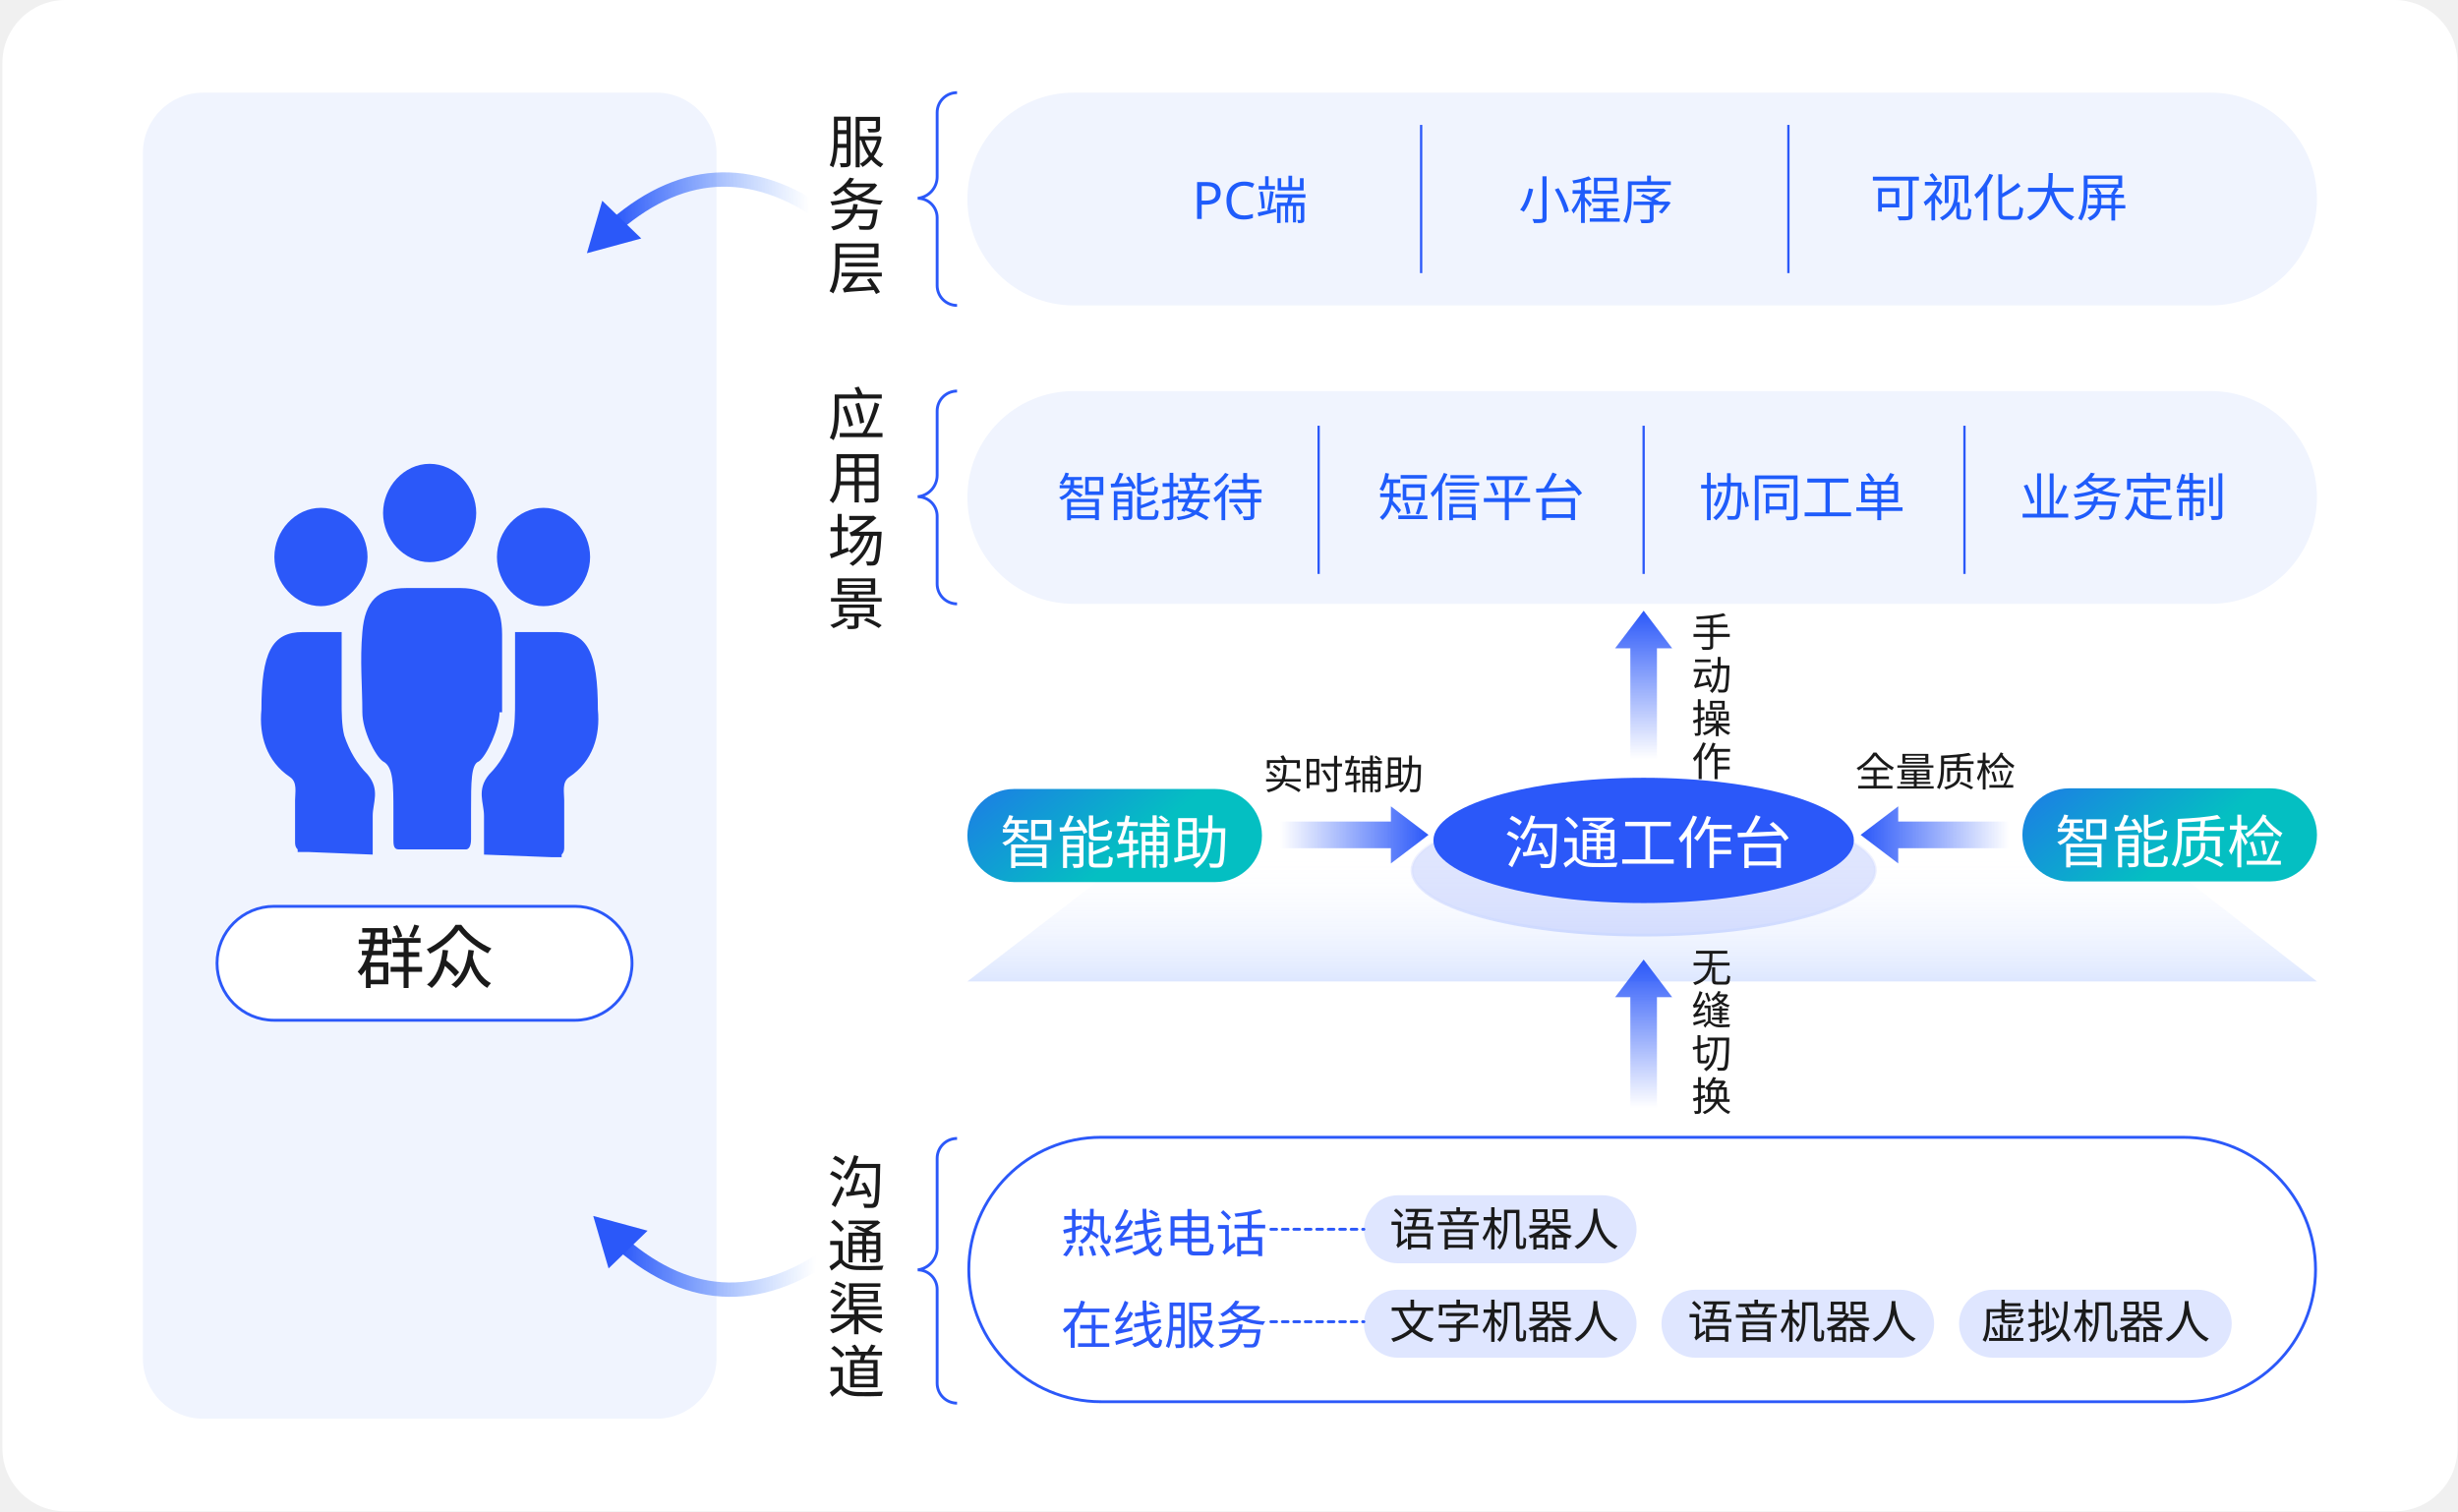
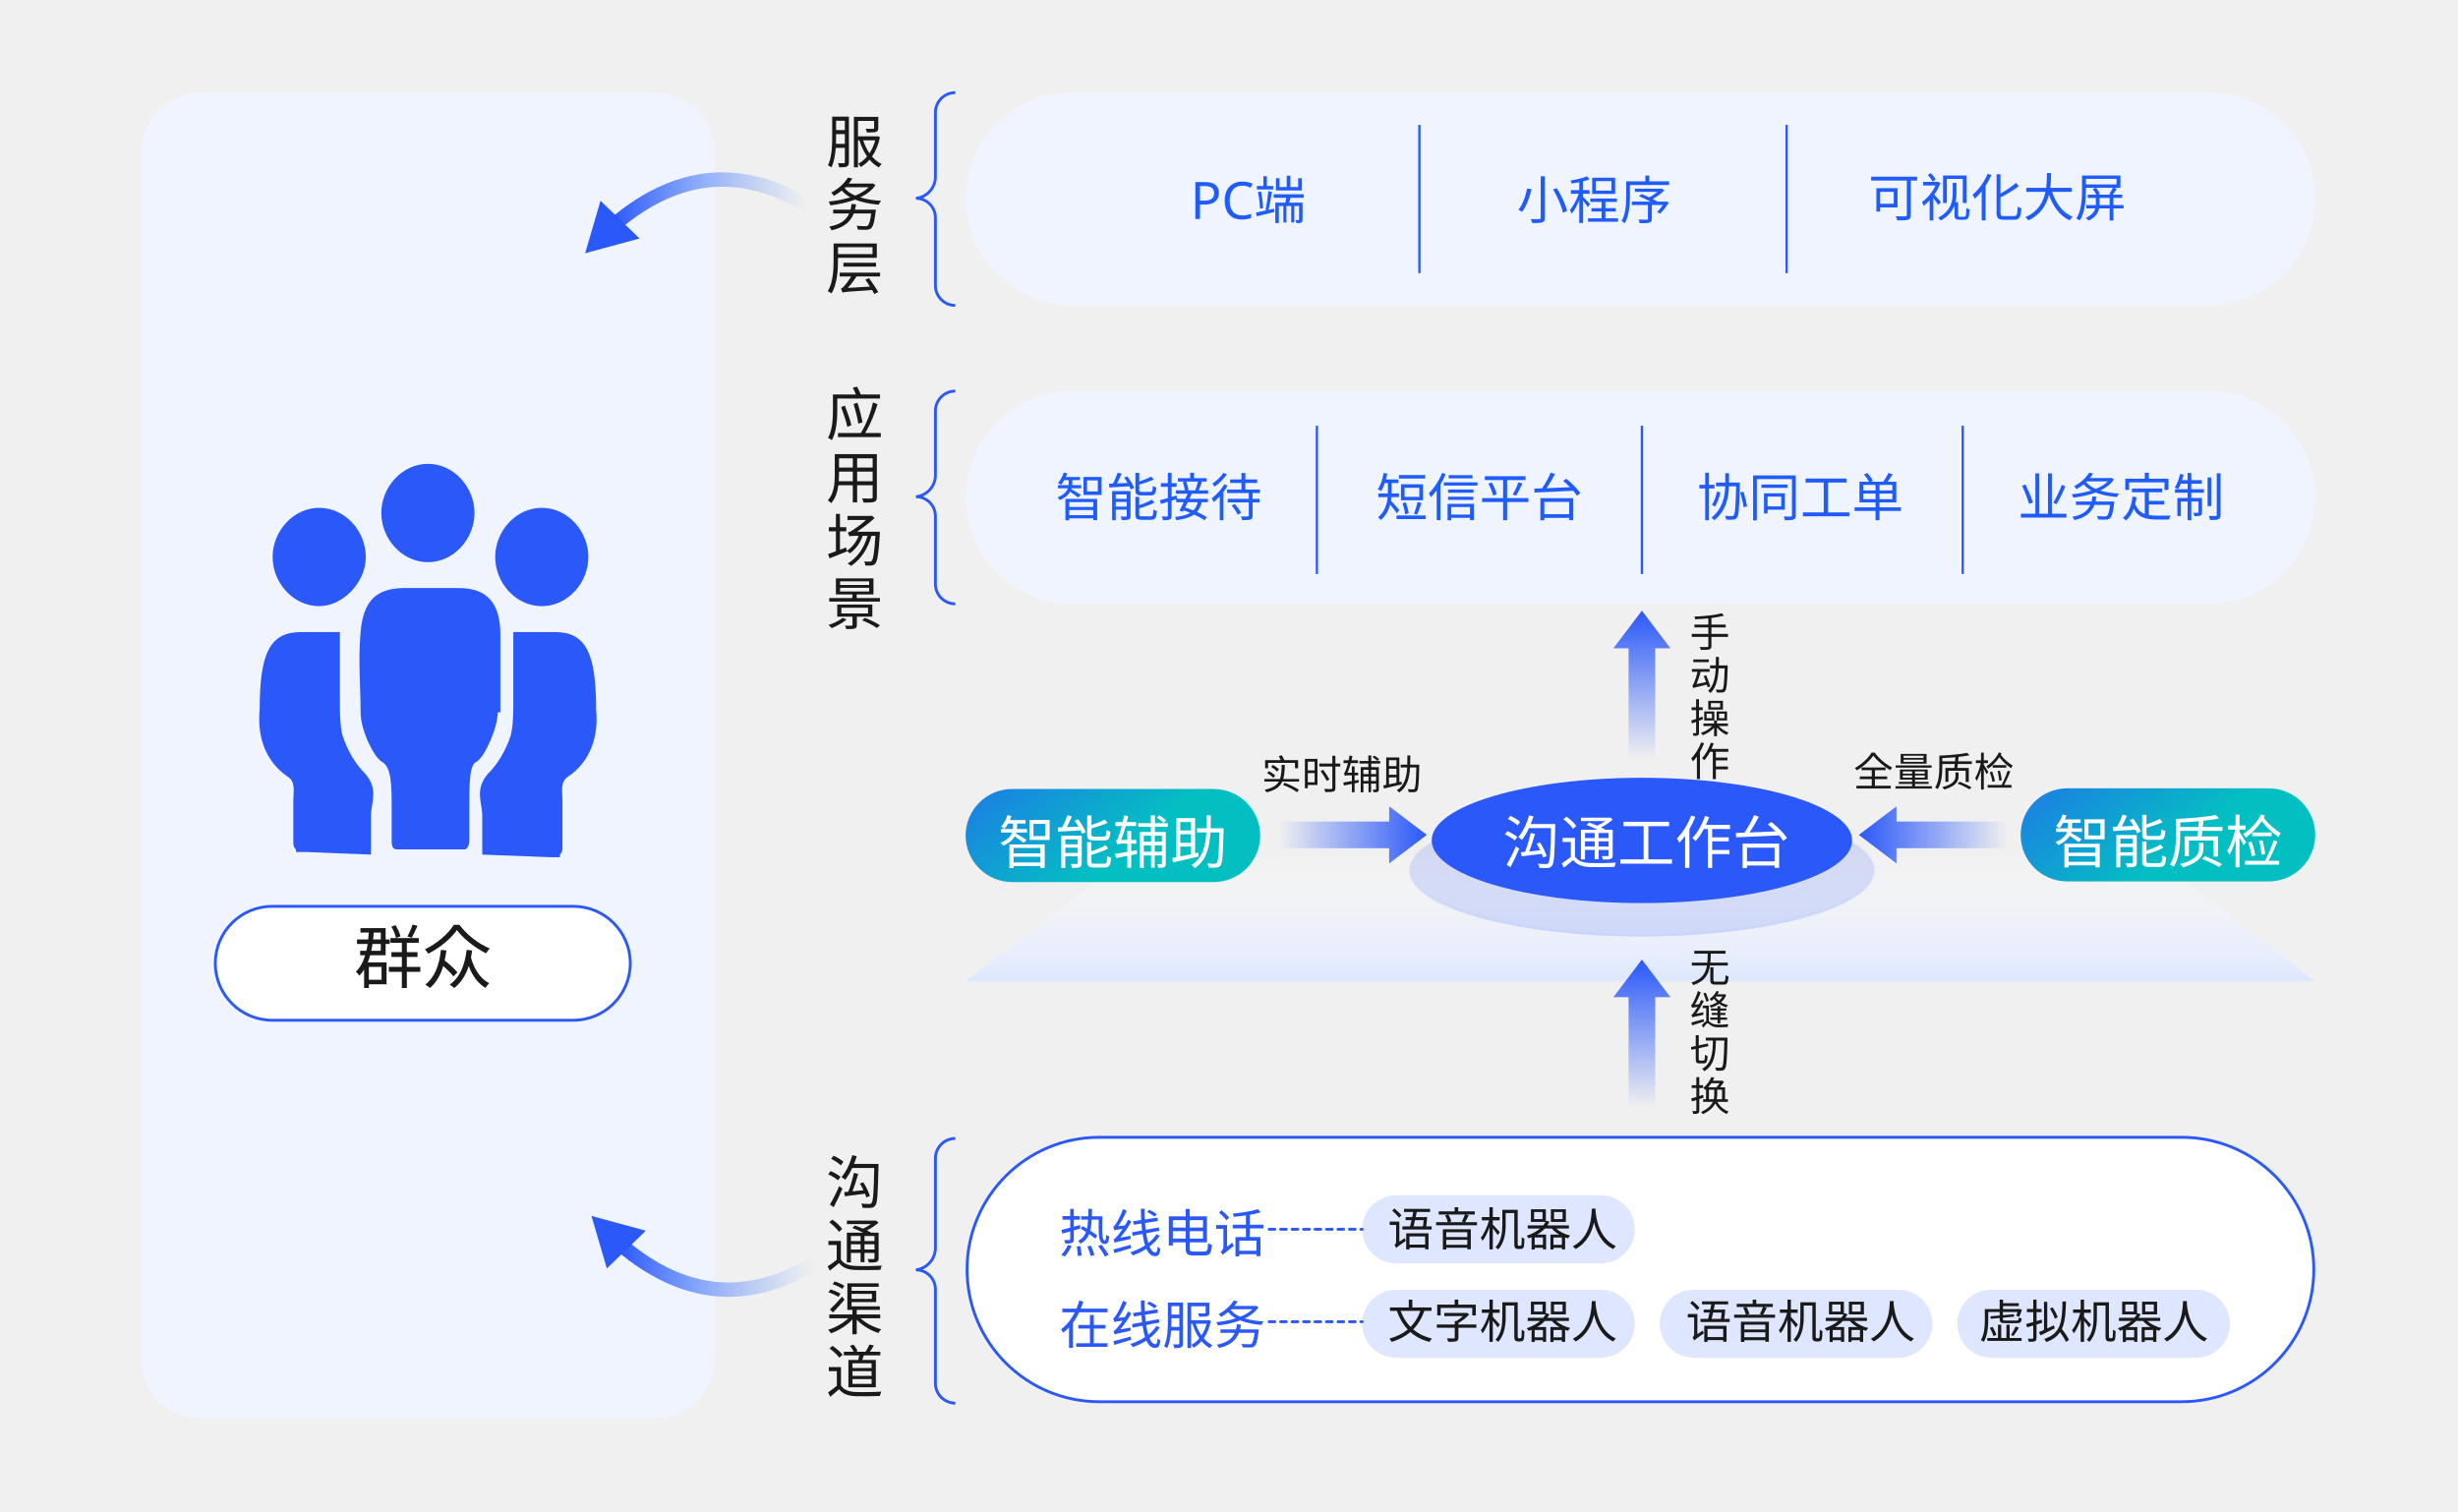
<svg xmlns="http://www.w3.org/2000/svg" width="857px" height="527px" viewBox="0 0 857 527" version="1.1">
  <defs>
    <linearGradient x1="50%" y1="0%" x2="50%" y2="100%" id="linearGradient-1">
      <stop stop-color="#FFFFFF" stop-opacity="0.088" offset="0%" />
      <stop stop-color="#DDE7FF" offset="100%" />
    </linearGradient>
    <linearGradient x1="50%" y1="0%" x2="50%" y2="100%" id="linearGradient-2">
      <stop stop-color="#2B58F9" offset="0%" />
      <stop stop-color="#2B58F9" offset="100%" />
    </linearGradient>
    <linearGradient x1="50%" y1="0%" x2="50%" y2="100%" id="linearGradient-3">
      <stop stop-color="#0014EC" stop-opacity="0" offset="0%" />
      <stop stop-color="#003EFF" offset="100%" />
    </linearGradient>
    <linearGradient x1="50%" y1="0%" x2="50%" y2="100%" id="linearGradient-4">
      <stop stop-color="#2B58F9" offset="0%" />
      <stop stop-color="#2B58F9" offset="100%" />
    </linearGradient>
    <linearGradient x1="-27.504%" y1="20.913%" x2="58.966%" y2="54.994%" id="linearGradient-5">
      <stop stop-color="#236CEE" offset="0%" />
      <stop stop-color="#04BFC2" offset="100%" />
    </linearGradient>
    <linearGradient x1="50%" y1="0%" x2="50%" y2="99.009%" id="linearGradient-6">
      <stop stop-color="#2B58F9" offset="0%" />
      <stop stop-color="#2B58F9" stop-opacity="0" offset="100%" />
    </linearGradient>
    <linearGradient x1="90.187%" y1="52.028%" x2="4.4408921e-14%" y2="50%" id="linearGradient-7">
      <stop stop-color="#5691FD" stop-opacity="0" offset="0%" />
      <stop stop-color="#2B58F9" offset="100%" />
    </linearGradient>
  </defs>
  <g id="页面-1" stroke="none" stroke-width="1" fill="none" fill-rule="evenodd">
-     <g id="画板" transform="translate(-1205, -151)">
-       <g id="编组-17" transform="translate(1205.831, 151)">
-         <rect id="矩形" fill="#FFFFFF" x="0" y="0" width="856" height="527" rx="22" />
-         <g id="编组-3" transform="translate(49, 32.298)">
-           <g id="编组-2">
-             <rect id="矩形" fill="#F0F4FE" x="0" y="0" width="199.983" height="462.404" rx="21" />
-             <rect id="矩形" stroke="#2B58F9" fill="#FFFFFF" x="25.837" y="283.734" width="144.689" height="39.721" rx="19.86" />
-             <text id="群众" font-family="PingFangSC-Semibold, PingFang SC" font-size="24" font-weight="500" fill="#1A1A1A">
-               <tspan x="74.182" y="310.284">群众</tspan>
-             </text>
-             <rect id="矩形" fill="#F0F4FE" x="287.452" y="0" width="470.548" height="74.202" rx="37.101" />
-             <text id="小程序" font-family="PingFangSC-Semibold, PingFang SC" font-size="18" font-weight="500" fill="#1F5CFB">
-               <tspan x="479.591" y="44.053">小程序</tspan>
-             </text>
-             <text id="PC端" font-family="PingFangSC-Semibold, PingFang SC" font-size="18" font-weight="500" letter-spacing="-0.001" fill="#1F5CFB">
-               <tspan x="365.797" y="44.053">PC端</tspan>
-             </text>
-             <text id="可视化大屏" font-family="PingFangSC-Semibold, PingFang SC" font-size="18" font-weight="500" fill="#1F5CFB">
-               <tspan x="602.15" y="43.148">可视化大屏</tspan>
-             </text>
-             <rect id="矩形备份" fill="#F0F4FE" x="287.452" y="104.064" width="470.548" height="74.202" rx="37.101" />
-             <rect id="矩形备份-2" stroke="#2B58F9" fill="#FFFFFF" x="287.952" y="364.27" width="469.548" height="92.205" rx="46.102" />
-             <rect id="矩形" fill="#DFE6FF" x="425.706" y="417.414" width="95.07" height="23.715" rx="11.857" />
-             <rect id="矩形备份-6" fill="#DFE6FF" x="425.706" y="384.489" width="95.07" height="23.715" rx="11.857" />
-             <rect id="矩形备份-4" fill="#DFE6FF" x="529.456" y="417.414" width="95.07" height="23.715" rx="11.857" />
-             <rect id="矩形备份-5" fill="#DFE6FF" x="633.207" y="417.414" width="95.07" height="23.715" rx="11.857" />
-             <text id="虚拟机器人" font-family="PingFangSC-Regular, PingFang SC" font-size="16" font-weight="normal" line-spacing="22" fill="#1A1A1A">
-               <tspan x="640.742" y="434.333">虚拟机器人</tspan>
-             </text>
-             <text id="语音机器人" font-family="PingFangSC-Regular, PingFang SC" font-size="16" font-weight="normal" line-spacing="22" fill="#1A1A1A">
-               <tspan x="538.522" y="434.333">语音机器人</tspan>
-             </text>
-             <text id="文字机器人" font-family="PingFangSC-Regular, PingFang SC" font-size="16" font-weight="normal" line-spacing="22" fill="#1A1A1A">
-               <tspan x="434.604" y="434.333">文字机器人</tspan>
-             </text>
-             <text id="在线服务" font-family="PingFangSC-Semibold, PingFang SC" font-size="18" font-weight="500" line-spacing="22" fill="#2B58F9">
-               <tspan x="320.028" y="436.333">在线服务</tspan>
-             </text>
-             <text id="语音机器人" font-family="PingFangSC-Regular, PingFang SC" font-size="16" font-weight="normal" line-spacing="22" fill="#1A1A1A">
-               <tspan x="434.604" y="402.096">语音机器人</tspan>
-             </text>
-             <text id="热线电话" font-family="PingFangSC-Semibold, PingFang SC" font-size="18" font-weight="500" line-spacing="22" fill="#2B58F9">
-               <tspan x="320.028" y="404.346">热线电话</tspan>
-             </text>
-             <polygon id="路径-3" fill="url(#linearGradient-1)" points="287.452 309.928 758 309.928 701.607 266.041 344.493 266.041" />
-             <text id="短信平台" font-family="PingFangSC-Semibold, PingFang SC" font-size="18" font-weight="500" fill="#1F5CFB">
-               <tspan x="430.578" y="147.664">短信平台</tspan>
-             </text>
-             <text id="智能接待" font-family="PingFangSC-Semibold, PingFang SC" font-size="18" font-weight="500" fill="#1F5CFB">
-               <tspan x="318.721" y="147.664">智能接待</tspan>
-             </text>
-             <text id="协同工单" font-family="PingFangSC-Semibold, PingFang SC" font-size="18" font-weight="500" fill="#1F5CFB">
-               <tspan x="542.435" y="147.664">协同工单</tspan>
-             </text>
-             <text id="业务定制" font-family="PingFangSC-Semibold, PingFang SC" font-size="18" font-weight="500" fill="#1F5CFB">
-               <tspan x="654.293" y="147.664">业务定制</tspan>
-             </text>
-             <text id="实时辅助" font-family="PingFangSC-Regular, PingFang SC" font-size="14" font-weight="normal" line-spacing="22" fill="#1A1A1A">
-               <tspan x="390.604" y="242.907">实时辅助</tspan>
-             </text>
-             <ellipse id="椭圆形备份" stroke="url(#linearGradient-3)" fill="url(#linearGradient-2)" opacity="0.154" cx="523.237" cy="271.12" rx="80.76" ry="22.62" />
-             <ellipse id="椭圆形备份-2" fill="url(#linearGradient-4)" cx="523.237" cy="260.751" rx="73.297" ry="21.843" />
-             <text id="沟通工作台" font-family="PingFangSC-Semibold, PingFang SC" font-size="20" font-weight="500" line-spacing="22" fill="#FFFFFF">
-               <tspan x="474.717" y="268.797">沟通工作台</tspan>
-             </text>
-             <text id="手动-操作" font-family="PingFangSC-Regular, PingFang SC" font-size="14" font-weight="normal" line-spacing="15" fill="#1A1A1A">
-               <tspan x="539.917" y="193.262">手</tspan>
-               <tspan x="539.917" y="208.262">动</tspan>
-               <tspan x="539.917" y="223.262">操</tspan>
-               <tspan x="539.917" y="238.262">作</tspan>
-             </text>
-             <text id="无缝-切换" font-family="PingFangSC-Regular, PingFang SC" font-size="14" font-weight="normal" line-spacing="15" fill="#1A1A1A">
-               <tspan x="539.917" y="310.051">无</tspan>
-               <tspan x="539.917" y="325.051">缝</tspan>
-               <tspan x="539.917" y="340.051">切</tspan>
-               <tspan x="539.917" y="355.051">换</tspan>
-             </text>
-             <text id="全量质检" font-family="PingFangSC-Regular, PingFang SC" font-size="14" font-weight="normal" line-spacing="22" fill="#1A1A1A">
-               <tspan x="596.98" y="241.907">全量质检</tspan>
-             </text>
-             <text id="服务层" fill-rule="nonzero" font-family="PingFangSC-Semibold, PingFang SC" font-size="20" font-weight="500" line-spacing="22" fill="#1A1A1A">
-               <tspan x="238.765" y="24.452">服</tspan>
-               <tspan x="238.765" y="46.452">务</tspan>
-               <tspan x="238.765" y="68.452">层</tspan>
-             </text>
-             <text id="应用场景" fill-rule="nonzero" font-family="PingFangSC-Semibold, PingFang SC" font-size="20" font-weight="500" line-spacing="22" fill="#1A1A1A">
-               <tspan x="238.765" y="119.467">应</tspan>
-               <tspan x="238.765" y="141.467">用</tspan>
-               <tspan x="238.765" y="163.467">场</tspan>
-               <tspan x="238.765" y="185.467">景</tspan>
-             </text>
-             <text id="沟通渠道" fill-rule="nonzero" font-family="PingFangSC-Semibold, PingFang SC" font-size="20" font-weight="500" line-spacing="22" fill="#1A1A1A">
-               <tspan x="238.765" y="387.317">沟</tspan>
-               <tspan x="238.765" y="409.317">通</tspan>
-               <tspan x="238.765" y="431.317">渠</tspan>
-               <tspan x="238.765" y="453.317">道</tspan>
-             </text>
-             <line x1="445.659" y1="11.252" x2="445.659" y2="62.936" id="路径-4" stroke="#2B58F9" stroke-width="0.8" />
-             <line x1="409.92" y1="116.147" x2="409.92" y2="167.831" id="路径-4备份-2" stroke="#2B58F9" stroke-width="0.8" />
-             <line x1="523.237" y1="116.147" x2="523.237" y2="167.831" id="路径-4备份-3" stroke="#2B58F9" stroke-width="0.8" />
-             <line x1="635.094" y1="116.147" x2="635.094" y2="167.831" id="路径-4备份-4" stroke="#2B58F9" stroke-width="0.8" />
-             <line x1="573.707" y1="11.252" x2="573.707" y2="62.936" id="路径-4备份" stroke="#2B58F9" stroke-width="0.8" />
-             <rect id="矩形" fill="url(#linearGradient-5)" x="655.294" y="242.591" width="102.706" height="32.458" rx="16.229" />
-             <rect id="矩形备份-3" fill="url(#linearGradient-5)" x="287.452" y="242.818" width="102.706" height="32.458" rx="16.229" />
-             <text id="智能辅助" font-family="PingFangSC-Semibold, PingFang SC" font-size="20" font-weight="500" line-spacing="22" fill="#FFFFFF">
-               <tspan x="298.805" y="268.797">智能辅助</tspan>
-             </text>
-             <text id="智能质检" font-family="PingFangSC-Semibold, PingFang SC" font-size="20" font-weight="500" line-spacing="22" fill="#FFFFFF">
-               <tspan x="666.647" y="268.57">智能质检</tspan>
-             </text>
-             <path d="M523.237,180.645 L533.19,193.764 L527.877,193.763 L527.878,232.843 L518.596,232.843 L518.595,193.763 L513.283,193.764 L523.237,180.645 Z" id="形状结合" fill="url(#linearGradient-6)" />
-             <path d="M523.237,302.296 L533.19,315.415 L527.877,315.414 L527.878,354.495 L518.596,354.495 L518.595,315.414 L513.283,315.415 L523.237,302.296 Z" id="形状结合备份" fill="url(#linearGradient-6)" />
-             <path d="M422.136,232.721 L432.09,245.84 L426.776,245.839 L426.777,284.919 L417.495,284.919 L417.494,245.839 L412.182,245.84 L422.136,232.721 Z" id="形状结合备份-2" fill="url(#linearGradient-6)" transform="translate(422.1359, 258.8203) rotate(90) translate(-422.1359, -258.8203) " />
-             <path d="M624.98,232.721 L634.934,245.84 L629.62,245.839 L629.621,284.919 L620.339,284.919 L620.338,245.839 L615.026,245.84 L624.98,232.721 Z" id="形状结合备份-3" fill="url(#linearGradient-6)" transform="translate(624.9797, 258.8203) scale(-1, 1) rotate(90) translate(-624.9797, -258.8203) " />
-             <line x1="393.267" y1="396.346" x2="425.706" y2="396.346" id="路径-6" stroke="#2B58F9" stroke-linecap="round" stroke-linejoin="round" stroke-dasharray="2" />
-             <line x1="393.267" y1="428.583" x2="425.706" y2="428.583" id="路径-6备份" stroke="#2B58F9" stroke-linecap="round" stroke-linejoin="round" stroke-dasharray="2" />
-             <g id="编组" transform="translate(154.7957, 26.2421)">
-               <path d="M9.442,16.044 C35.806,-2.176 61.052,0.117 85.179,22.924" id="路径-7" stroke="url(#linearGradient-7)" stroke-width="5" stroke-linecap="round" stroke-linejoin="round" transform="translate(47.31062, 13.41493) rotate(-6) translate(-47.31062, -13.41493) " />
-               <polygon id="路径-8" fill="#2B58F9" transform="translate(9.902601, 21.11245) rotate(4) translate(-9.902601, -21.11245) " points="0.627 30.427 19.178 23.971 4.691 11.798" />
-             </g>
-             <g id="编组备份" transform="translate(199.9829, 405.9316) scale(1, -1) translate(-199.9829, -405.9316) translate(157.0002, 390.406)">
-               <path d="M9.442,16.044 C35.806,-2.176 61.052,0.117 85.179,22.924" id="路径-7" stroke="url(#linearGradient-7)" stroke-width="5" stroke-linecap="round" stroke-linejoin="round" transform="translate(47.31062, 13.41493) rotate(-6) translate(-47.31062, -13.41493) " />
-               <polygon id="路径-8" fill="#2B58F9" transform="translate(9.902601, 21.11245) rotate(4) translate(-9.902601, -21.11245) " points="0.627 30.427 19.178 23.971 4.691 11.798" />
-             </g>
-             <path d="M283.856,0 C280.022,7.04329776e-16 276.914,3.108 276.914,6.942 L276.914,29.345 C276.914,33.215 273.983,36.456 270.132,36.843 L270.132,36.843 L270.132,36.843 C273.878,36.843 276.914,39.879 276.914,43.624 L276.914,67.259 C276.914,71.094 280.022,74.202 283.856,74.202 L283.856,74.202 L283.856,74.202" id="路径-9" stroke="#2B58F9" />
-             <path d="M283.856,104.064 C280.022,104.064 276.914,107.172 276.914,111.006 L276.914,133.409 C276.914,137.279 273.983,140.519 270.132,140.907 L270.132,140.907 L270.132,140.907 C273.878,140.907 276.914,143.943 276.914,147.688 L276.914,171.323 C276.914,175.157 280.022,178.265 283.856,178.265 L283.856,178.265 L283.856,178.265" id="路径-9备份" stroke="#2B58F9" />
-             <path d="M283.856,364.675 C280.022,364.675 276.914,367.783 276.914,371.617 L276.914,402.821 C276.914,406.726 274.007,410.019 270.132,410.504 L270.132,410.504 L270.132,410.504 C273.878,410.504 276.914,413.54 276.914,417.285 L276.914,450.032 C276.914,453.866 280.022,456.975 283.856,456.975 L283.856,456.975 L283.856,456.975" id="路径-9备份-2" stroke="#2B58F9" />
+     <g id="画板" transform="translate(-1207, -151)">
+       <g id="编组-3" transform="translate(1256.223, 183.298)">
+         <g id="编组-2">
+           <rect id="矩形" fill="#F0F4FE" x="0" y="0" width="199.983" height="462.404" rx="21" />
+           <rect id="矩形" stroke="#2B58F9" fill="#FFFFFF" x="25.837" y="283.734" width="144.689" height="39.721" rx="19.86" />
+           <text id="群众" font-family="PingFangSC-Semibold, PingFang SC" font-size="24" font-weight="500" fill="#1A1A1A">
+             <tspan x="74.182" y="310.284">群众</tspan>
+           </text>
+           <rect id="矩形" fill="#F0F4FE" x="287.452" y="0" width="470.548" height="74.202" rx="37.101" />
+           <text id="小程序" font-family="PingFangSC-Semibold, PingFang SC" font-size="18" font-weight="500" fill="#1F5CFB">
+             <tspan x="479.591" y="44.053">小程序</tspan>
+           </text>
+           <text id="PC端" font-family="PingFangSC-Semibold, PingFang SC" font-size="18" font-weight="500" letter-spacing="-0.001" fill="#1F5CFB">
+             <tspan x="365.797" y="44.053">PC端</tspan>
+           </text>
+           <text id="可视化大屏" font-family="PingFangSC-Semibold, PingFang SC" font-size="18" font-weight="500" fill="#1F5CFB">
+             <tspan x="602.15" y="43.148">可视化大屏</tspan>
+           </text>
+           <rect id="矩形备份" fill="#F0F4FE" x="287.452" y="104.064" width="470.548" height="74.202" rx="37.101" />
+           <rect id="矩形备份-2" stroke="#2B58F9" fill="#FFFFFF" x="287.952" y="364.27" width="469.548" height="92.205" rx="46.102" />
+           <rect id="矩形" fill="#DFE6FF" x="425.706" y="417.414" width="95.07" height="23.715" rx="11.857" />
+           <rect id="矩形备份-6" fill="#DFE6FF" x="425.706" y="384.489" width="95.07" height="23.715" rx="11.857" />
+           <rect id="矩形备份-4" fill="#DFE6FF" x="529.456" y="417.414" width="95.07" height="23.715" rx="11.857" />
+           <rect id="矩形备份-5" fill="#DFE6FF" x="633.207" y="417.414" width="95.07" height="23.715" rx="11.857" />
+           <text id="虚拟机器人" font-family="PingFangSC-Regular, PingFang SC" font-size="16" font-weight="normal" line-spacing="22" fill="#1A1A1A">
+             <tspan x="640.742" y="434.333">虚拟机器人</tspan>
+           </text>
+           <text id="语音机器人" font-family="PingFangSC-Regular, PingFang SC" font-size="16" font-weight="normal" line-spacing="22" fill="#1A1A1A">
+             <tspan x="538.522" y="434.333">语音机器人</tspan>
+           </text>
+           <text id="文字机器人" font-family="PingFangSC-Regular, PingFang SC" font-size="16" font-weight="normal" line-spacing="22" fill="#1A1A1A">
+             <tspan x="434.604" y="434.333">文字机器人</tspan>
+           </text>
+           <text id="在线服务" font-family="PingFangSC-Semibold, PingFang SC" font-size="18" font-weight="500" line-spacing="22" fill="#2B58F9">
+             <tspan x="320.028" y="436.333">在线服务</tspan>
+           </text>
+           <text id="语音机器人" font-family="PingFangSC-Regular, PingFang SC" font-size="16" font-weight="normal" line-spacing="22" fill="#1A1A1A">
+             <tspan x="434.604" y="402.096">语音机器人</tspan>
+           </text>
+           <text id="热线电话" font-family="PingFangSC-Semibold, PingFang SC" font-size="18" font-weight="500" line-spacing="22" fill="#2B58F9">
+             <tspan x="320.028" y="404.346">热线电话</tspan>
+           </text>
+           <polygon id="路径-3" fill="url(#linearGradient-1)" points="287.452 309.928 758 309.928 701.607 266.041 344.493 266.041" />
+           <text id="短信平台" font-family="PingFangSC-Semibold, PingFang SC" font-size="18" font-weight="500" fill="#1F5CFB">
+             <tspan x="430.578" y="147.664">短信平台</tspan>
+           </text>
+           <text id="智能接待" font-family="PingFangSC-Semibold, PingFang SC" font-size="18" font-weight="500" fill="#1F5CFB">
+             <tspan x="318.721" y="147.664">智能接待</tspan>
+           </text>
+           <text id="协同工单" font-family="PingFangSC-Semibold, PingFang SC" font-size="18" font-weight="500" fill="#1F5CFB">
+             <tspan x="542.435" y="147.664">协同工单</tspan>
+           </text>
+           <text id="业务定制" font-family="PingFangSC-Semibold, PingFang SC" font-size="18" font-weight="500" fill="#1F5CFB">
+             <tspan x="654.293" y="147.664">业务定制</tspan>
+           </text>
+           <text id="实时辅助" font-family="PingFangSC-Regular, PingFang SC" font-size="14" font-weight="normal" line-spacing="22" fill="#1A1A1A">
+             <tspan x="390.604" y="242.907">实时辅助</tspan>
+           </text>
+           <ellipse id="椭圆形备份" stroke="url(#linearGradient-3)" fill="url(#linearGradient-2)" opacity="0.154" cx="523.237" cy="271.12" rx="80.76" ry="22.62" />
+           <ellipse id="椭圆形备份-2" fill="url(#linearGradient-4)" cx="523.237" cy="260.751" rx="73.297" ry="21.843" />
+           <text id="沟通工作台" font-family="PingFangSC-Semibold, PingFang SC" font-size="20" font-weight="500" line-spacing="22" fill="#FFFFFF">
+             <tspan x="474.717" y="268.797">沟通工作台</tspan>
+           </text>
+           <text id="手动-操作" font-family="PingFangSC-Regular, PingFang SC" font-size="14" font-weight="normal" line-spacing="15" fill="#1A1A1A">
+             <tspan x="539.917" y="193.262">手</tspan>
+             <tspan x="539.917" y="208.262">动</tspan>
+             <tspan x="539.917" y="223.262">操</tspan>
+             <tspan x="539.917" y="238.262">作</tspan>
+           </text>
+           <text id="无缝-切换" font-family="PingFangSC-Regular, PingFang SC" font-size="14" font-weight="normal" line-spacing="15" fill="#1A1A1A">
+             <tspan x="539.917" y="310.051">无</tspan>
+             <tspan x="539.917" y="325.051">缝</tspan>
+             <tspan x="539.917" y="340.051">切</tspan>
+             <tspan x="539.917" y="355.051">换</tspan>
+           </text>
+           <text id="全量质检" font-family="PingFangSC-Regular, PingFang SC" font-size="14" font-weight="normal" line-spacing="22" fill="#1A1A1A">
+             <tspan x="596.98" y="241.907">全量质检</tspan>
+           </text>
+           <text id="服务层" fill-rule="nonzero" font-family="PingFangSC-Semibold, PingFang SC" font-size="20" font-weight="500" line-spacing="22" fill="#1A1A1A">
+             <tspan x="238.765" y="24.452">服</tspan>
+             <tspan x="238.765" y="46.452">务</tspan>
+             <tspan x="238.765" y="68.452">层</tspan>
+           </text>
+           <text id="应用场景" fill-rule="nonzero" font-family="PingFangSC-Semibold, PingFang SC" font-size="20" font-weight="500" line-spacing="22" fill="#1A1A1A">
+             <tspan x="238.765" y="119.467">应</tspan>
+             <tspan x="238.765" y="141.467">用</tspan>
+             <tspan x="238.765" y="163.467">场</tspan>
+             <tspan x="238.765" y="185.467">景</tspan>
+           </text>
+           <text id="沟通渠道" fill-rule="nonzero" font-family="PingFangSC-Semibold, PingFang SC" font-size="20" font-weight="500" line-spacing="22" fill="#1A1A1A">
+             <tspan x="238.765" y="387.317">沟</tspan>
+             <tspan x="238.765" y="409.317">通</tspan>
+             <tspan x="238.765" y="431.317">渠</tspan>
+             <tspan x="238.765" y="453.317">道</tspan>
+           </text>
+           <line x1="445.659" y1="11.252" x2="445.659" y2="62.936" id="路径-4" stroke="#2B58F9" stroke-width="0.8" />
+           <line x1="409.92" y1="116.147" x2="409.92" y2="167.831" id="路径-4备份-2" stroke="#2B58F9" stroke-width="0.8" />
+           <line x1="523.237" y1="116.147" x2="523.237" y2="167.831" id="路径-4备份-3" stroke="#2B58F9" stroke-width="0.8" />
+           <line x1="635.094" y1="116.147" x2="635.094" y2="167.831" id="路径-4备份-4" stroke="#2B58F9" stroke-width="0.8" />
+           <line x1="573.707" y1="11.252" x2="573.707" y2="62.936" id="路径-4备份" stroke="#2B58F9" stroke-width="0.8" />
+           <rect id="矩形" fill="url(#linearGradient-5)" x="655.294" y="242.591" width="102.706" height="32.458" rx="16.229" />
+           <rect id="矩形备份-3" fill="url(#linearGradient-5)" x="287.452" y="242.818" width="102.706" height="32.458" rx="16.229" />
+           <text id="智能辅助" font-family="PingFangSC-Semibold, PingFang SC" font-size="20" font-weight="500" line-spacing="22" fill="#FFFFFF">
+             <tspan x="298.805" y="268.797">智能辅助</tspan>
+           </text>
+           <text id="智能质检" font-family="PingFangSC-Semibold, PingFang SC" font-size="20" font-weight="500" line-spacing="22" fill="#FFFFFF">
+             <tspan x="666.647" y="268.57">智能质检</tspan>
+           </text>
+           <path d="M523.237,180.645 L533.19,193.764 L527.877,193.763 L527.878,232.843 L518.596,232.843 L518.595,193.763 L513.283,193.764 L523.237,180.645 Z" id="形状结合" fill="url(#linearGradient-6)" />
+           <path d="M523.237,302.296 L533.19,315.415 L527.877,315.414 L527.878,354.495 L518.596,354.495 L518.595,315.414 L513.283,315.415 L523.237,302.296 Z" id="形状结合备份" fill="url(#linearGradient-6)" />
+           <path d="M422.136,232.721 L432.09,245.84 L426.776,245.839 L426.777,284.919 L417.495,284.919 L417.494,245.839 L412.182,245.84 L422.136,232.721 Z" id="形状结合备份-2" fill="url(#linearGradient-6)" transform="translate(422.1359, 258.8203) rotate(90) translate(-422.1359, -258.8203) " />
+           <path d="M624.98,232.721 L634.934,245.84 L629.62,245.839 L629.621,284.919 L620.339,284.919 L620.338,245.839 L615.026,245.84 L624.98,232.721 Z" id="形状结合备份-3" fill="url(#linearGradient-6)" transform="translate(624.9797, 258.8203) scale(-1, 1) rotate(90) translate(-624.9797, -258.8203) " />
+           <line x1="393.267" y1="396.346" x2="425.706" y2="396.346" id="路径-6" stroke="#2B58F9" stroke-linecap="round" stroke-linejoin="round" stroke-dasharray="2" />
+           <line x1="393.267" y1="428.583" x2="425.706" y2="428.583" id="路径-6备份" stroke="#2B58F9" stroke-linecap="round" stroke-linejoin="round" stroke-dasharray="2" />
+           <g id="编组" transform="translate(154.7957, 26.2421)">
+             <path d="M9.442,16.044 C35.806,-2.176 61.052,0.117 85.179,22.924" id="路径-7" stroke="url(#linearGradient-7)" stroke-width="5" stroke-linecap="round" stroke-linejoin="round" transform="translate(47.31062, 13.41493) rotate(-6) translate(-47.31062, -13.41493) " />
+             <polygon id="路径-8" fill="#2B58F9" transform="translate(9.902601, 21.11245) rotate(4) translate(-9.902601, -21.11245) " points="0.627 30.427 19.178 23.971 4.691 11.798" />
          </g>
-           <g id="a-icon-person-tuandui2" transform="translate(41.14924, 129.4382)" fill="#2B58F9" fill-rule="nonzero">
-             <path d="M83.182,86.626 C83.182,92.04 78.67,101.965 75.963,103.77 C73.256,104.672 73.256,110.989 73.256,120.915 L73.256,130.841 C73.256,133.548 72.354,134.45 71.451,134.45 L47.99,134.45 C46.186,134.45 46.186,132.645 46.186,130.841 L46.186,120.915 C46.186,111.891 46.186,105.575 42.576,103.77 C39.869,101.965 35.357,92.942 35.357,86.626 C35.357,77.602 34.455,68.579 35.357,58.653 C36.26,47.825 40.772,43.313 50.697,43.313 L69.647,43.313 C79.573,43.313 84.084,48.727 84.084,59.555 L84.084,86.626 L83.182,86.626 L83.182,86.626 Z M58.819,34.289 C49.795,34.289 42.576,26.168 42.576,17.145 C42.576,8.121 49.795,0 58.819,0 C67.842,0 75.061,8.121 75.061,17.145 C75.061,26.168 67.842,34.289 58.819,34.289 Z M20.92,49.629 C11.896,49.629 4.678,41.508 4.678,32.485 C4.678,23.461 11.896,15.34 20.92,15.34 C29.943,15.34 37.162,23.461 37.162,32.485 C37.162,41.508 29.041,49.629 20.92,49.629 Z M98.522,49.629 C89.498,49.629 82.28,41.508 82.28,32.485 C82.28,23.461 89.498,15.34 98.522,15.34 C107.545,15.34 114.764,23.461 114.764,32.485 C114.764,41.508 107.545,49.629 98.522,49.629 Z M117.471,85.723 C117.471,65.871 113.862,58.653 103.034,58.653 L88.596,58.653 L88.596,83.016 C88.596,86.626 88.596,91.137 87.694,94.747 C85.889,100.161 83.182,104.672 79.573,108.282 C75.061,113.696 77.768,118.208 77.768,122.719 L77.768,136.255 L101.229,137.157 L104.838,137.157 L104.838,136.255 C105.741,135.352 105.741,134.45 105.741,133.548 L105.741,117.305 C105.741,114.598 104.838,110.989 107.545,109.184 C115.667,103.77 118.374,94.747 117.471,85.723 L117.471,85.723 Z M0.166,85.723 C0.166,65.871 3.775,58.653 14.603,58.653 L28.139,58.653 L28.139,83.016 C28.139,86.626 28.139,91.137 29.041,94.747 C30.846,100.161 33.553,104.672 37.162,108.282 C41.674,113.696 38.967,118.208 38.967,122.719 L38.967,136.255 L16.408,135.352 L12.799,135.352 L12.799,134.45 C11.896,133.548 11.896,132.645 11.896,131.743 L11.896,117.305 C11.896,114.598 12.799,110.989 10.092,109.184 C1.971,103.77 -0.737,94.747 0.166,85.723 L0.166,85.723 Z" id="形状" />
+           <g id="编组备份" transform="translate(199.9829, 405.9316) scale(1, -1) translate(-199.9829, -405.9316) translate(157.0002, 390.406)">
+             <path d="M9.442,16.044 C35.806,-2.176 61.052,0.117 85.179,22.924" id="路径-7" stroke="url(#linearGradient-7)" stroke-width="5" stroke-linecap="round" stroke-linejoin="round" transform="translate(47.31062, 13.41493) rotate(-6) translate(-47.31062, -13.41493) " />
+             <polygon id="路径-8" fill="#2B58F9" transform="translate(9.902601, 21.11245) rotate(4) translate(-9.902601, -21.11245) " points="0.627 30.427 19.178 23.971 4.691 11.798" />
          </g>
+           <path d="M283.856,0 C280.022,7.04329776e-16 276.914,3.108 276.914,6.942 L276.914,29.345 C276.914,33.215 273.983,36.456 270.132,36.843 L270.132,36.843 L270.132,36.843 C273.878,36.843 276.914,39.879 276.914,43.624 L276.914,67.259 C276.914,71.094 280.022,74.202 283.856,74.202 L283.856,74.202 L283.856,74.202" id="路径-9" stroke="#2B58F9" />
+           <path d="M283.856,104.064 C280.022,104.064 276.914,107.172 276.914,111.006 L276.914,133.409 C276.914,137.279 273.983,140.519 270.132,140.907 L270.132,140.907 L270.132,140.907 C273.878,140.907 276.914,143.943 276.914,147.688 L276.914,171.323 C276.914,175.157 280.022,178.265 283.856,178.265 L283.856,178.265 L283.856,178.265" id="路径-9备份" stroke="#2B58F9" />
+           <path d="M283.856,364.675 C280.022,364.675 276.914,367.783 276.914,371.617 L276.914,402.821 C276.914,406.726 274.007,410.019 270.132,410.504 L270.132,410.504 L270.132,410.504 C273.878,410.504 276.914,413.54 276.914,417.285 L276.914,450.032 C276.914,453.866 280.022,456.975 283.856,456.975 L283.856,456.975 L283.856,456.975" id="路径-9备份-2" stroke="#2B58F9" />
+         </g>
+         <g id="a-icon-person-tuandui2" transform="translate(41.14924, 129.4382)" fill="#2B58F9" fill-rule="nonzero">
+           <path d="M83.182,86.626 C83.182,92.04 78.67,101.965 75.963,103.77 C73.256,104.672 73.256,110.989 73.256,120.915 L73.256,130.841 C73.256,133.548 72.354,134.45 71.451,134.45 L47.99,134.45 C46.186,134.45 46.186,132.645 46.186,130.841 L46.186,120.915 C46.186,111.891 46.186,105.575 42.576,103.77 C39.869,101.965 35.357,92.942 35.357,86.626 C35.357,77.602 34.455,68.579 35.357,58.653 C36.26,47.825 40.772,43.313 50.697,43.313 L69.647,43.313 C79.573,43.313 84.084,48.727 84.084,59.555 L84.084,86.626 L83.182,86.626 L83.182,86.626 Z M58.819,34.289 C49.795,34.289 42.576,26.168 42.576,17.145 C42.576,8.121 49.795,0 58.819,0 C67.842,0 75.061,8.121 75.061,17.145 C75.061,26.168 67.842,34.289 58.819,34.289 Z M20.92,49.629 C11.896,49.629 4.678,41.508 4.678,32.485 C4.678,23.461 11.896,15.34 20.92,15.34 C29.943,15.34 37.162,23.461 37.162,32.485 C37.162,41.508 29.041,49.629 20.92,49.629 Z M98.522,49.629 C89.498,49.629 82.28,41.508 82.28,32.485 C82.28,23.461 89.498,15.34 98.522,15.34 C107.545,15.34 114.764,23.461 114.764,32.485 C114.764,41.508 107.545,49.629 98.522,49.629 Z M117.471,85.723 C117.471,65.871 113.862,58.653 103.034,58.653 L88.596,58.653 L88.596,83.016 C88.596,86.626 88.596,91.137 87.694,94.747 C85.889,100.161 83.182,104.672 79.573,108.282 C75.061,113.696 77.768,118.208 77.768,122.719 L77.768,136.255 L101.229,137.157 L104.838,137.157 L104.838,136.255 C105.741,135.352 105.741,134.45 105.741,133.548 L105.741,117.305 C105.741,114.598 104.838,110.989 107.545,109.184 C115.667,103.77 118.374,94.747 117.471,85.723 L117.471,85.723 Z M0.166,85.723 C0.166,65.871 3.775,58.653 14.603,58.653 L28.139,58.653 L28.139,83.016 C28.139,86.626 28.139,91.137 29.041,94.747 C30.846,100.161 33.553,104.672 37.162,108.282 C41.674,113.696 38.967,118.208 38.967,122.719 L38.967,136.255 L16.408,135.352 L12.799,135.352 L12.799,134.45 C11.896,133.548 11.896,132.645 11.896,131.743 L11.896,117.305 C11.896,114.598 12.799,110.989 10.092,109.184 C1.971,103.77 -0.737,94.747 0.166,85.723 L0.166,85.723 Z" id="形状" />
        </g>
      </g>
    </g>
  </g>
</svg>
